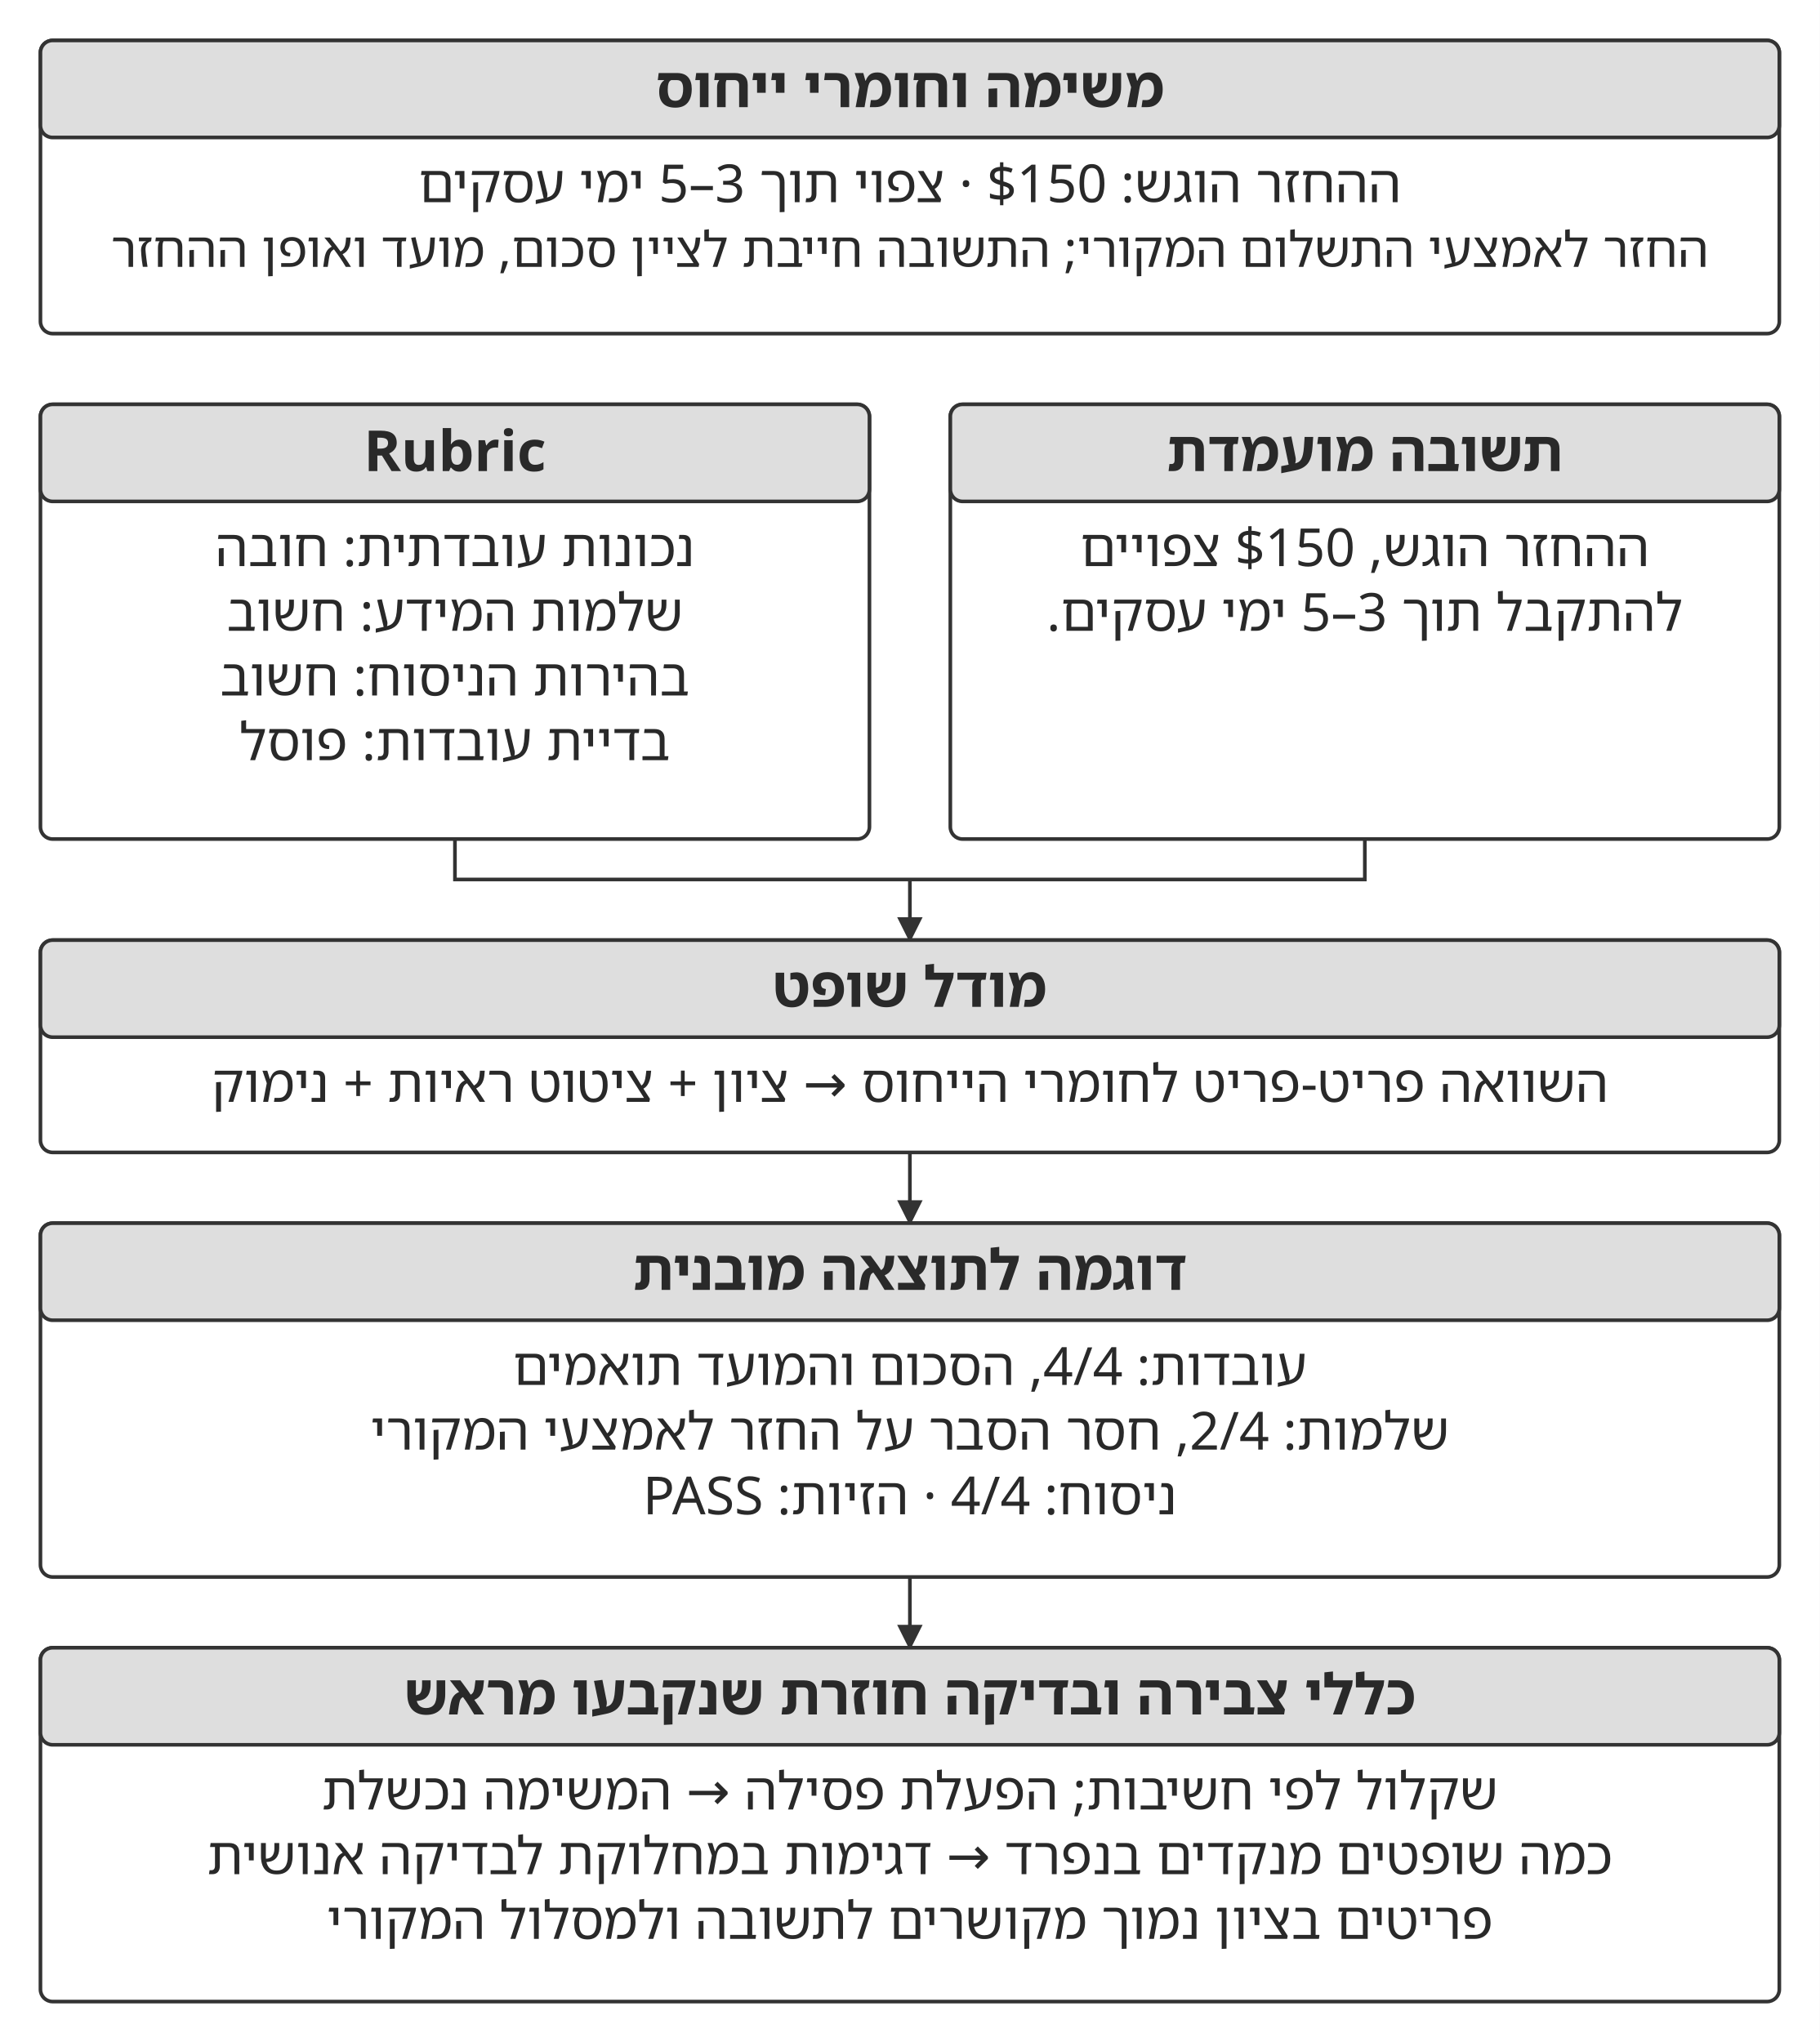
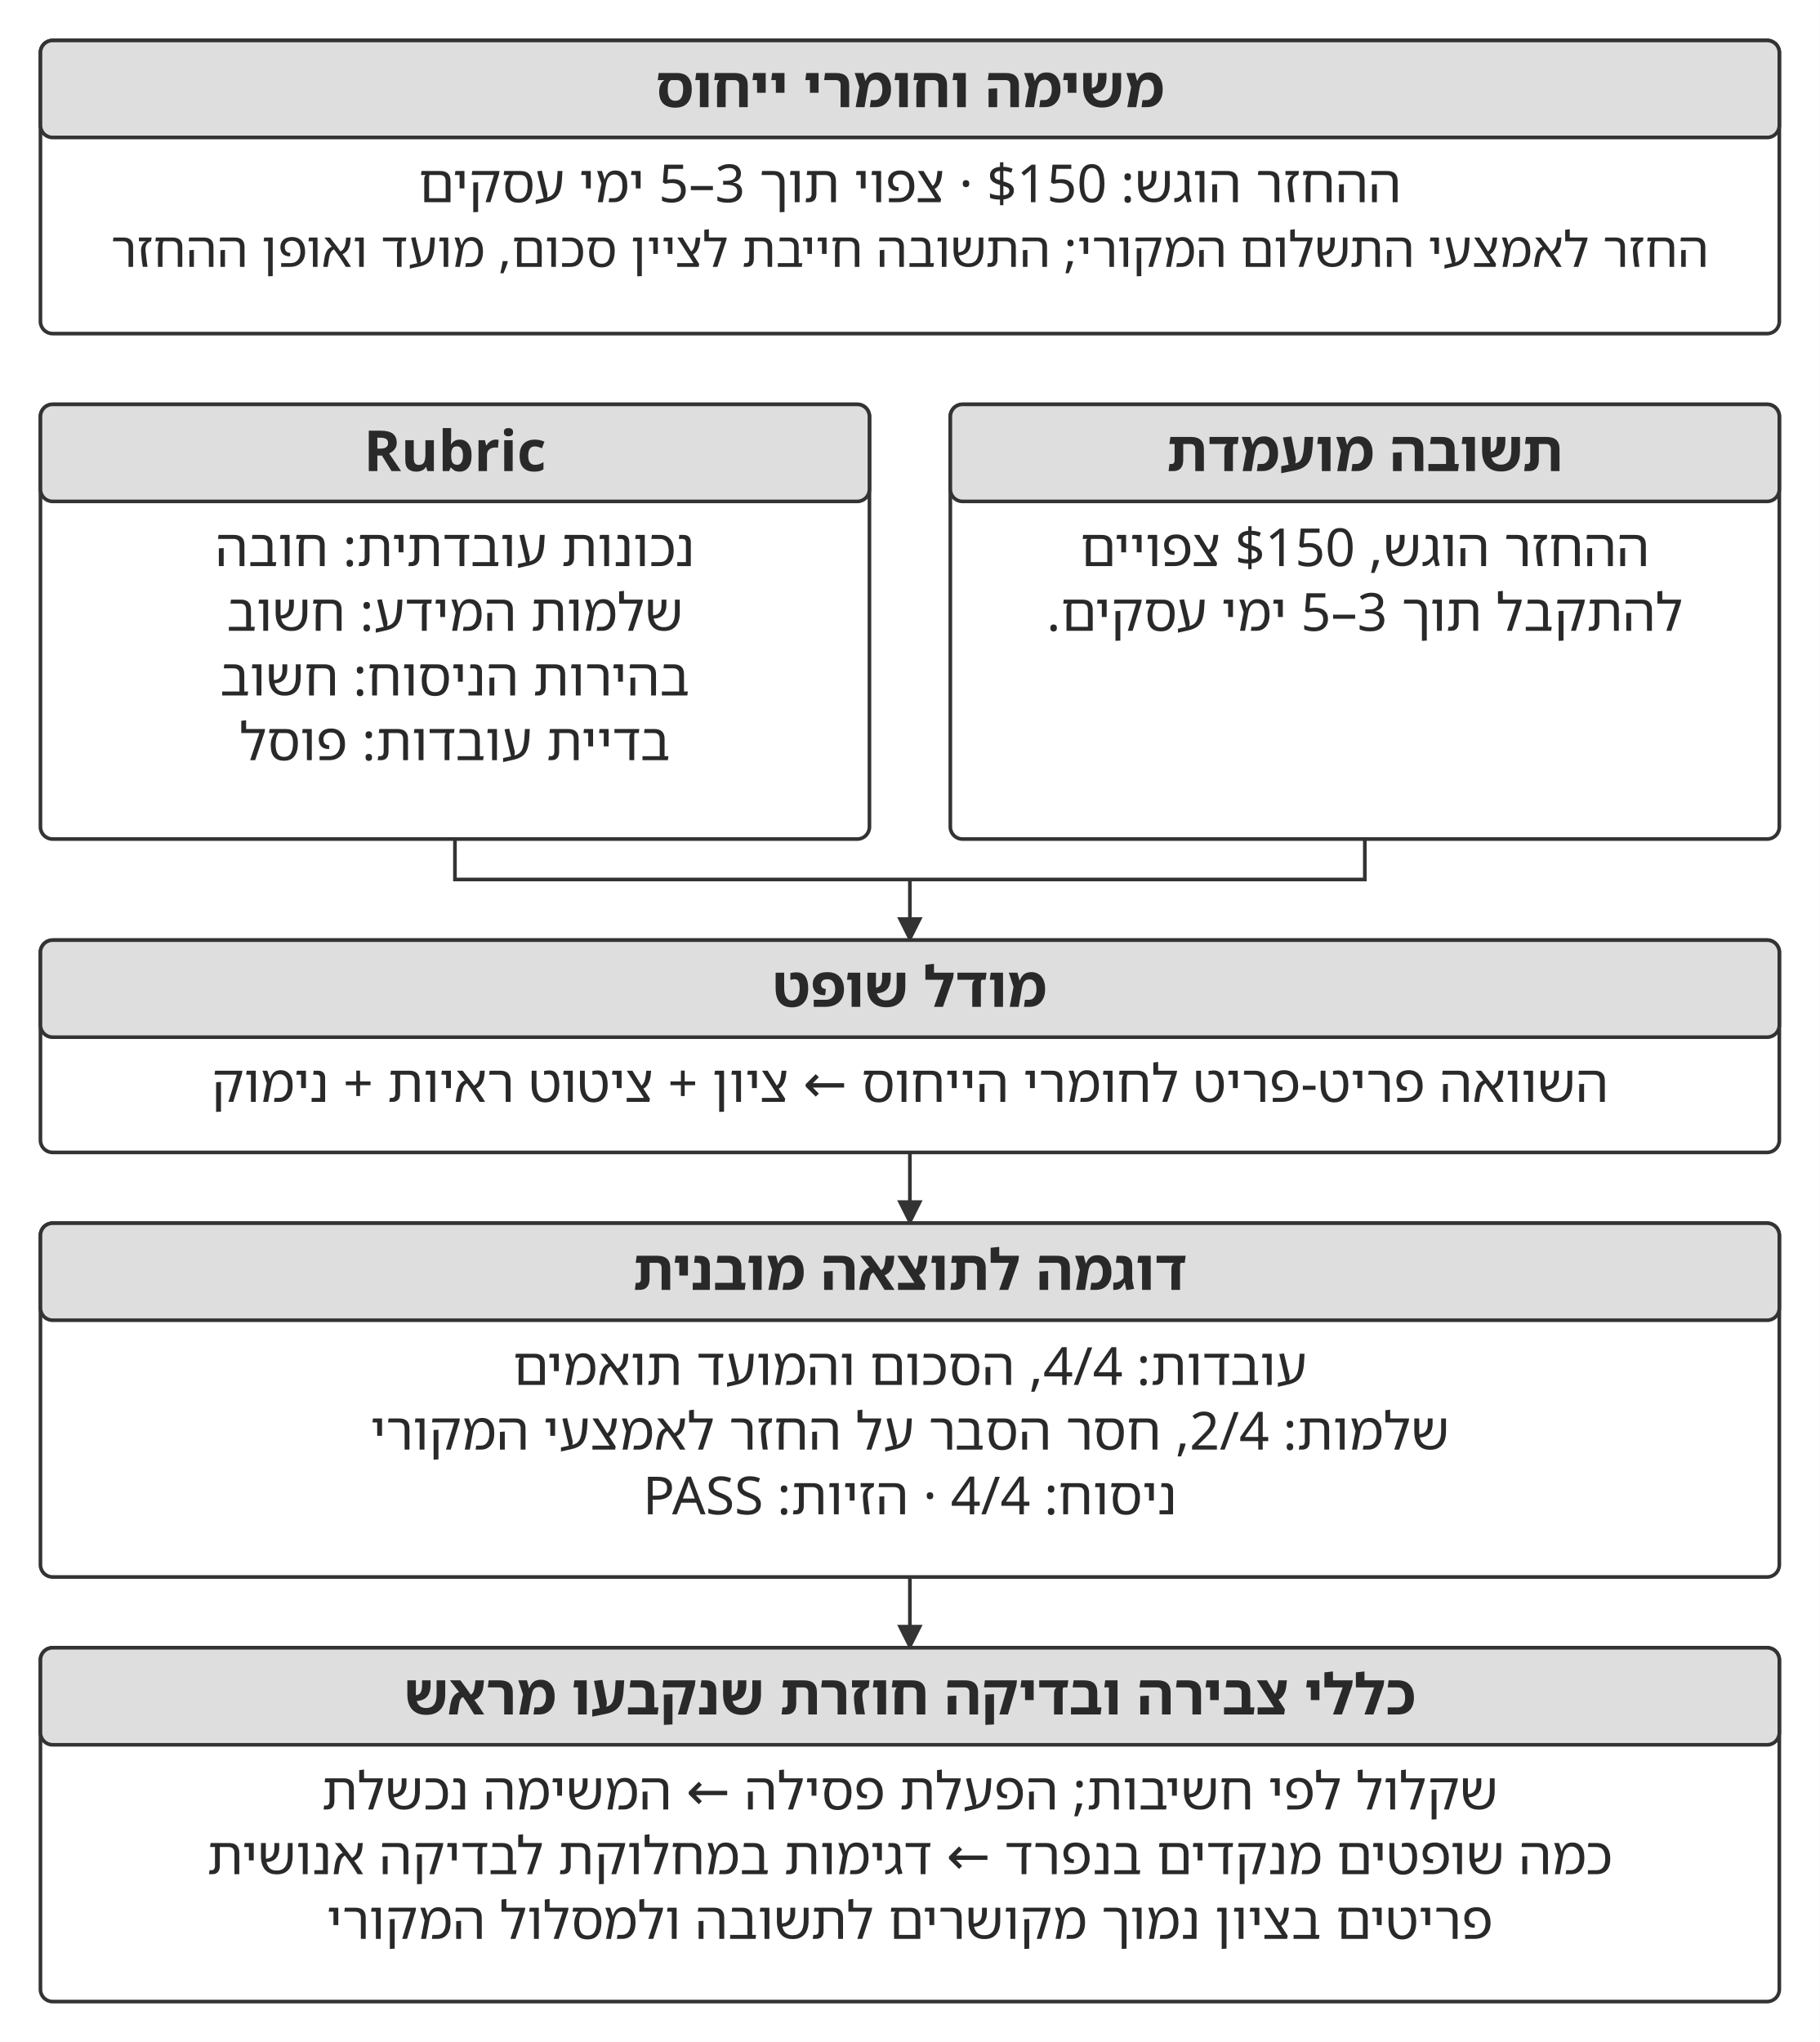
<svg xmlns="http://www.w3.org/2000/svg" width="106.000mm" height="118.956mm" viewBox="0 0 900 1010" role="img" aria-labelledby="title desc">
  <defs>
    <marker id="arrow" viewBox="0 0 10 10" refX="9" refY="5" markerWidth="7" markerHeight="7" orient="auto-start-reverse">
      <path d="M0 0 L10 5 L0 10 Z" fill="#333333" />
    </marker>
  </defs>
  <rect width="900" height="1010" fill="#ffffff" y="0" />
  <rect x="20" y="20" width="860" height="145" rx="6" fill="#ffffff" stroke="#333333" stroke-width="1.8" />
  <rect x="20" y="20" width="860" height="48" rx="6" fill="#dedede" stroke="#333333" stroke-width="1.8" />
  <text x="450" y="53" text-anchor="middle" font-family="&quot;Noto Sans Hebrew&quot;, &quot;Noto Serif Hebrew&quot;, &quot;Arial Hebrew&quot;, sans-serif" font-size="28.0" font-weight="700" fill="#292929" direction="rtl">משימה וחומרי ייחוס</text>
  <text x="450" y="100" text-anchor="middle" font-family="&quot;Noto Sans Hebrew&quot;, &quot;Noto Serif Hebrew&quot;, &quot;Arial Hebrew&quot;, sans-serif" font-size="26.0" font-weight="400" fill="#292929" direction="rtl">ההחזר הוגש: $150 · צפוי תוך 3–5 ימי עסקים</text>
  <text x="450" y="132" text-anchor="middle" font-family="&quot;Noto Sans Hebrew&quot;, &quot;Noto Serif Hebrew&quot;, &quot;Arial Hebrew&quot;, sans-serif" font-size="24.5" font-weight="400" fill="#292929" direction="rtl">החזר לאמצעי התשלום המקורי; התשובה חייבת לציין סכום, מועד ואופן ההחזר</text>
  <rect x="20" y="200" width="410" height="215" rx="6" fill="#ffffff" stroke="#333333" stroke-width="1.8" />
  <rect x="20" y="200" width="410" height="48" rx="6" fill="#dedede" stroke="#333333" stroke-width="1.8" />
-   <text x="225" y="233" text-anchor="middle" font-family="&quot;Noto Sans Hebrew&quot;, &quot;Noto Serif Hebrew&quot;, &quot;Arial Hebrew&quot;, sans-serif" font-size="28.0" font-weight="700" fill="#292929" direction="rtl">Rubric</text>
+   <text x="225" y="233" text-anchor="middle" font-family="&quot;Noto Sans Hebrew&quot;, &quot;Noto Serif Hebrew&quot;, &quot;Arial Hebrew&quot;, sans-serif" font-size="28.0" font-weight="700" fill="#292929" direction="ltr">Rubric</text>
  <text x="225" y="280" text-anchor="middle" font-family="&quot;Noto Sans Hebrew&quot;, &quot;Noto Serif Hebrew&quot;, &quot;Arial Hebrew&quot;, sans-serif" font-size="26.0" font-weight="400" fill="#292929" direction="rtl">נכונות עובדתית: חובה</text>
  <text x="225" y="312" text-anchor="middle" font-family="&quot;Noto Sans Hebrew&quot;, &quot;Noto Serif Hebrew&quot;, &quot;Arial Hebrew&quot;, sans-serif" font-size="26.0" font-weight="400" fill="#292929" direction="rtl">שלמות המידע: חשוב</text>
  <text x="225" y="344" text-anchor="middle" font-family="&quot;Noto Sans Hebrew&quot;, &quot;Noto Serif Hebrew&quot;, &quot;Arial Hebrew&quot;, sans-serif" font-size="26.0" font-weight="400" fill="#292929" direction="rtl">בהירות הניסוח: חשוב</text>
  <text x="225" y="376" text-anchor="middle" font-family="&quot;Noto Sans Hebrew&quot;, &quot;Noto Serif Hebrew&quot;, &quot;Arial Hebrew&quot;, sans-serif" font-size="26.0" font-weight="400" fill="#292929" direction="rtl">בדיית עובדות: פוסל</text>
  <rect x="470" y="200" width="410" height="215" rx="6" fill="#ffffff" stroke="#333333" stroke-width="1.8" />
  <rect x="470" y="200" width="410" height="48" rx="6" fill="#dedede" stroke="#333333" stroke-width="1.8" />
  <text x="675" y="233" text-anchor="middle" font-family="&quot;Noto Sans Hebrew&quot;, &quot;Noto Serif Hebrew&quot;, &quot;Arial Hebrew&quot;, sans-serif" font-size="28.0" font-weight="700" fill="#292929" direction="rtl">תשובה מועמדת</text>
  <text x="675" y="280" text-anchor="middle" font-family="&quot;Noto Sans Hebrew&quot;, &quot;Noto Serif Hebrew&quot;, &quot;Arial Hebrew&quot;, sans-serif" font-size="26.0" font-weight="400" fill="#292929" direction="rtl">ההחזר הוגש, $150 צפויים</text>
  <text x="675" y="312" text-anchor="middle" font-family="&quot;Noto Sans Hebrew&quot;, &quot;Noto Serif Hebrew&quot;, &quot;Arial Hebrew&quot;, sans-serif" font-size="26.0" font-weight="400" fill="#292929" direction="rtl">להתקבל תוך 3–5 ימי עסקים.</text>
  <path d="M225 415 L225 435 L675 435 L675 415" fill="none" stroke="#333333" stroke-width="1.8" />
  <path d="M450 435 L450 465" fill="none" stroke="#333333" stroke-width="1.8" marker-end="url(#arrow)" />
  <rect x="20" y="465" width="860" height="105" rx="6" fill="#ffffff" stroke="#333333" stroke-width="1.8" />
  <rect x="20" y="465" width="860" height="48" rx="6" fill="#dedede" stroke="#333333" stroke-width="1.8" />
  <text x="450" y="498" text-anchor="middle" font-family="&quot;Noto Sans Hebrew&quot;, &quot;Noto Serif Hebrew&quot;, &quot;Arial Hebrew&quot;, sans-serif" font-size="28.0" font-weight="700" fill="#292929" direction="rtl">מודל שופט</text>
-   <text x="450" y="545" text-anchor="middle" font-family="&quot;Noto Sans Hebrew&quot;, &quot;Noto Serif Hebrew&quot;, &quot;Arial Hebrew&quot;, sans-serif" font-size="26.0" font-weight="400" fill="#292929" direction="rtl">השוואה פריט‑פריט לחומרי הייחוס → ציון + ציטוט ראיות + נימוק</text>
+   <text x="450" y="545" text-anchor="middle" font-family="&quot;Noto Sans Hebrew&quot;, &quot;Noto Serif Hebrew&quot;, &quot;Arial Hebrew&quot;, sans-serif" font-size="26.0" font-weight="400" fill="#292929" direction="rtl">השוואה פריט‑פריט לחומרי הייחוס ← ציון + ציטוט ראיות + נימוק</text>
  <path d="M450 570 L450 605" fill="none" stroke="#333333" stroke-width="1.8" marker-end="url(#arrow)" />
  <rect x="20" y="605" width="860" height="175" rx="6" fill="#ffffff" stroke="#333333" stroke-width="1.8" />
  <rect x="20" y="605" width="860" height="48" rx="6" fill="#dedede" stroke="#333333" stroke-width="1.8" />
  <text x="450" y="638" text-anchor="middle" font-family="&quot;Noto Sans Hebrew&quot;, &quot;Noto Serif Hebrew&quot;, &quot;Arial Hebrew&quot;, sans-serif" font-size="28.0" font-weight="700" fill="#292929" direction="rtl">דוגמה לתוצאה מובנית</text>
  <text x="450" y="685" text-anchor="middle" font-family="&quot;Noto Sans Hebrew&quot;, &quot;Noto Serif Hebrew&quot;, &quot;Arial Hebrew&quot;, sans-serif" font-size="26.0" font-weight="400" fill="#292929" direction="rtl">עובדות: 4/4, הסכום והמועד תואמים</text>
  <text x="450" y="717" text-anchor="middle" font-family="&quot;Noto Sans Hebrew&quot;, &quot;Noto Serif Hebrew&quot;, &quot;Arial Hebrew&quot;, sans-serif" font-size="26.0" font-weight="400" fill="#292929" direction="rtl">שלמות: 2/4, חסר הסבר על החזר לאמצעי המקורי</text>
  <text x="450" y="749" text-anchor="middle" font-family="&quot;Noto Sans Hebrew&quot;, &quot;Noto Serif Hebrew&quot;, &quot;Arial Hebrew&quot;, sans-serif" font-size="26.0" font-weight="400" fill="#292929" direction="rtl">ניסוח: 4/4 · הזיות: PASS</text>
  <path d="M450 780 L450 815" fill="none" stroke="#333333" stroke-width="1.8" marker-end="url(#arrow)" />
  <rect x="20" y="815" width="860" height="175" rx="6" fill="#ffffff" stroke="#333333" stroke-width="1.8" />
  <rect x="20" y="815" width="860" height="48" rx="6" fill="#dedede" stroke="#333333" stroke-width="1.8" />
  <text x="450" y="848" text-anchor="middle" font-family="&quot;Noto Sans Hebrew&quot;, &quot;Noto Serif Hebrew&quot;, &quot;Arial Hebrew&quot;, sans-serif" font-size="28.0" font-weight="700" fill="#292929" direction="rtl">כללי צבירה ובדיקה חוזרת שנקבעו מראש</text>
-   <text x="450" y="895" text-anchor="middle" font-family="&quot;Noto Sans Hebrew&quot;, &quot;Noto Serif Hebrew&quot;, &quot;Arial Hebrew&quot;, sans-serif" font-size="26.0" font-weight="400" fill="#292929" direction="rtl">שקלול לפי חשיבות; הפעלת פסילה → המשימה נכשלת</text>
-   <text x="450" y="927" text-anchor="middle" font-family="&quot;Noto Sans Hebrew&quot;, &quot;Noto Serif Hebrew&quot;, &quot;Arial Hebrew&quot;, sans-serif" font-size="26.0" font-weight="400" fill="#292929" direction="rtl">כמה שופטים מנקדים בנפרד → דגימות במחלוקת לבדיקה אנושית</text>
+   <text x="450" y="895" text-anchor="middle" font-family="&quot;Noto Sans Hebrew&quot;, &quot;Noto Serif Hebrew&quot;, &quot;Arial Hebrew&quot;, sans-serif" font-size="26.0" font-weight="400" fill="#292929" direction="rtl">שקלול לפי חשיבות; הפעלת פסילה ← המשימה נכשלת</text>
+   <text x="450" y="927" text-anchor="middle" font-family="&quot;Noto Sans Hebrew&quot;, &quot;Noto Serif Hebrew&quot;, &quot;Arial Hebrew&quot;, sans-serif" font-size="26.0" font-weight="400" fill="#292929" direction="rtl">כמה שופטים מנקדים בנפרד ← דגימות במחלוקת לבדיקה אנושית</text>
  <text x="450" y="959" text-anchor="middle" font-family="&quot;Noto Sans Hebrew&quot;, &quot;Noto Serif Hebrew&quot;, &quot;Arial Hebrew&quot;, sans-serif" font-size="26.0" font-weight="400" fill="#292929" direction="rtl">פריטים בציון נמוך מקושרים לתשובה ולמסלול המקורי</text>
  <defs />
</svg>
